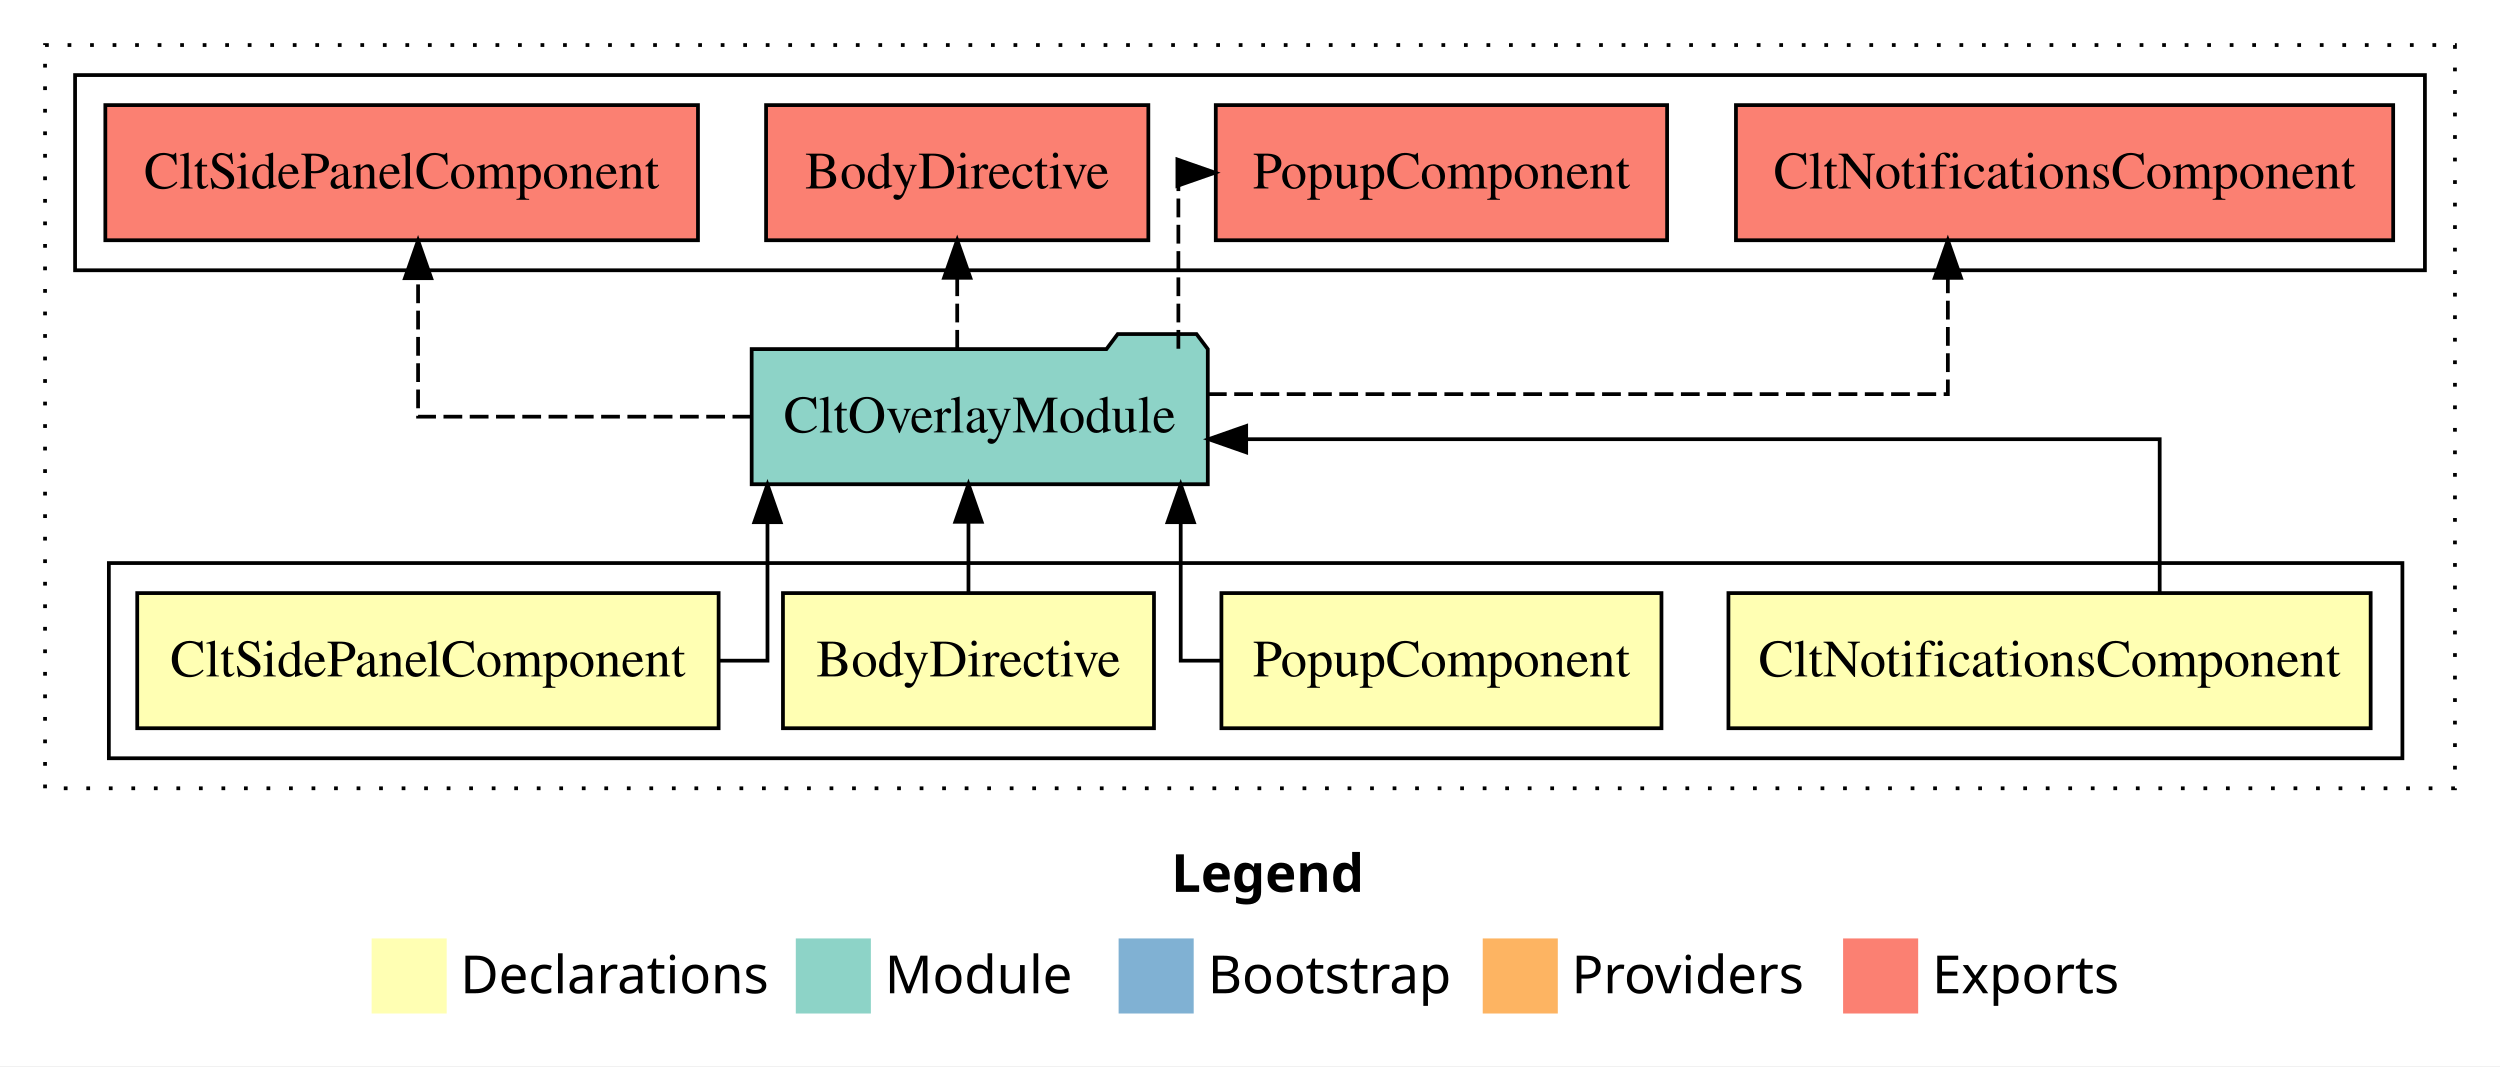
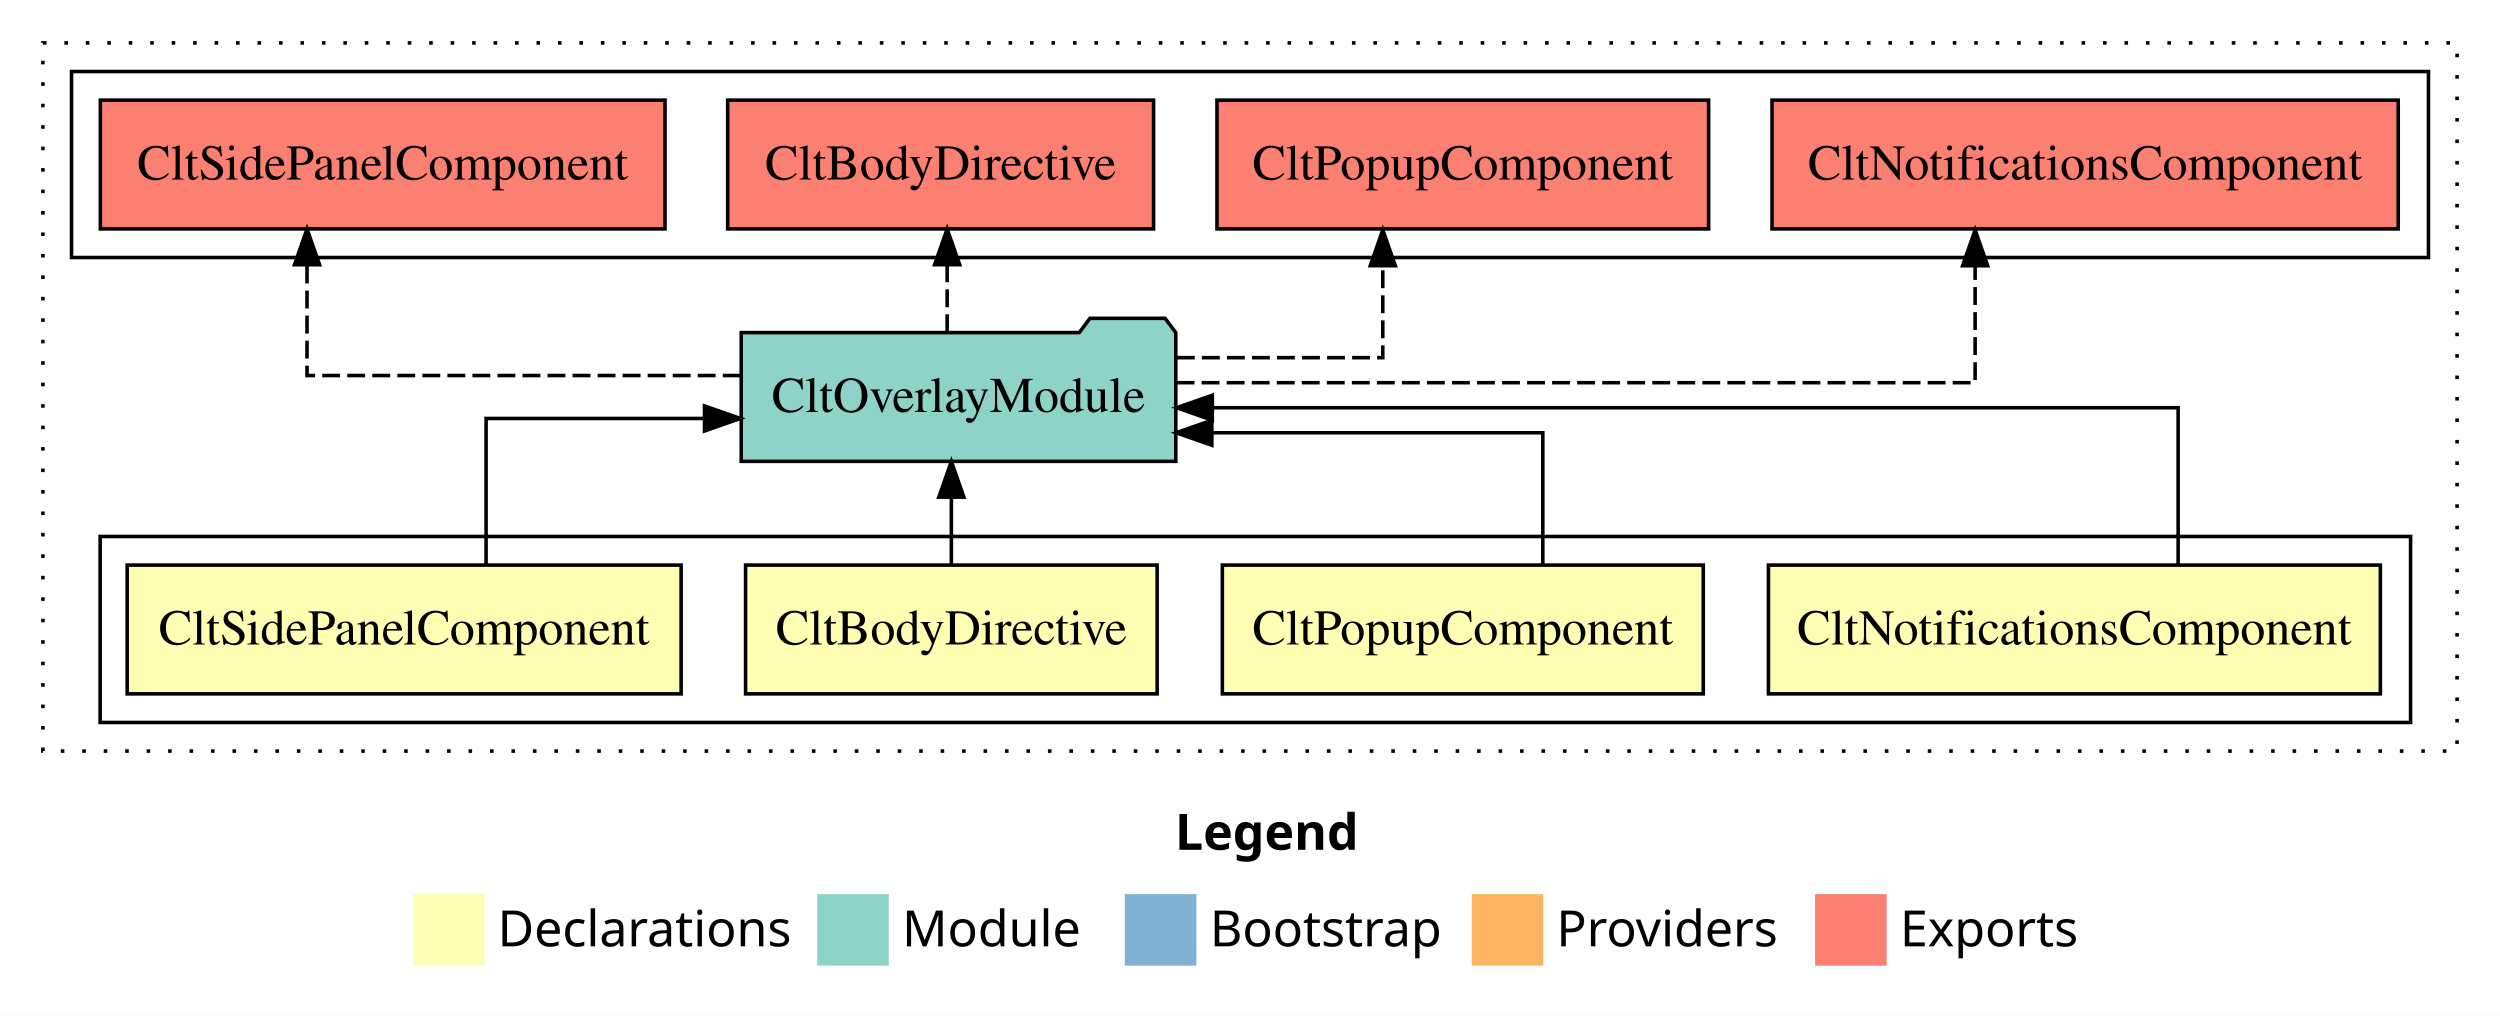
- <svg xmlns="http://www.w3.org/2000/svg" width="666pt" height="284pt" viewBox="0.00 0.00 666.00 284.00">
+ <svg xmlns="http://www.w3.org/2000/svg" width="699pt" height="284pt" viewBox="0.00 0.00 699.00 284.00">
  <g id="graph0" class="graph" transform="scale(1 1) rotate(0) translate(4 280)">
-     <polygon fill="#ffffff" stroke="transparent" points="-4,4 -4,-280 662,-280 662,4 -4,4" />
-     <text text-anchor="start" x="308.009" y="-42.4" font-family="sans-serif" font-weight="bold" font-size="14.00" fill="#000000">Legend</text>
-     <polygon fill="#ffffb3" stroke="transparent" points="95,-10 95,-30 115,-30 115,-10 95,-10" />
-     <text text-anchor="start" x="118.629" y="-15.4" font-family="sans-serif" font-size="14.00" fill="#000000">  Declarations</text>
-     <polygon fill="#8dd3c7" stroke="transparent" points="208,-10 208,-30 228,-30 228,-10 208,-10" />
-     <text text-anchor="start" x="231.725" y="-15.4" font-family="sans-serif" font-size="14.00" fill="#000000">  Module</text>
-     <polygon fill="#80b1d3" stroke="transparent" points="294,-10 294,-30 314,-30 314,-10 294,-10" />
-     <text text-anchor="start" x="317.781" y="-15.4" font-family="sans-serif" font-size="14.00" fill="#000000">  Bootstrap</text>
-     <polygon fill="#fdb462" stroke="transparent" points="391,-10 391,-30 411,-30 411,-10 391,-10" />
-     <text text-anchor="start" x="414.673" y="-15.4" font-family="sans-serif" font-size="14.00" fill="#000000">  Providers</text>
-     <polygon fill="#fb8072" stroke="transparent" points="487,-10 487,-30 507,-30 507,-10 487,-10" />
-     <text text-anchor="start" x="510.726" y="-15.4" font-family="sans-serif" font-size="14.00" fill="#000000">  Exports</text>
+     <polygon fill="#ffffff" stroke="transparent" points="-4,4 -4,-280 695,-280 695,4 -4,4" />
+     <text text-anchor="start" x="324.509" y="-42.4" font-family="sans-serif" font-weight="bold" font-size="14.00" fill="#000000">Legend</text>
+     <polygon fill="#ffffb3" stroke="transparent" points="111.5,-10 111.5,-30 131.5,-30 131.5,-10 111.5,-10" />
+     <text text-anchor="start" x="135.129" y="-15.4" font-family="sans-serif" font-size="14.00" fill="#000000">  Declarations</text>
+     <polygon fill="#8dd3c7" stroke="transparent" points="224.5,-10 224.5,-30 244.5,-30 244.5,-10 224.5,-10" />
+     <text text-anchor="start" x="248.225" y="-15.4" font-family="sans-serif" font-size="14.00" fill="#000000">  Module</text>
+     <polygon fill="#80b1d3" stroke="transparent" points="310.5,-10 310.5,-30 330.5,-30 330.5,-10 310.5,-10" />
+     <text text-anchor="start" x="334.281" y="-15.4" font-family="sans-serif" font-size="14.00" fill="#000000">  Bootstrap</text>
+     <polygon fill="#fdb462" stroke="transparent" points="407.5,-10 407.5,-30 427.5,-30 427.5,-10 407.5,-10" />
+     <text text-anchor="start" x="431.173" y="-15.4" font-family="sans-serif" font-size="14.00" fill="#000000">  Providers</text>
+     <polygon fill="#fb8072" stroke="transparent" points="503.5,-10 503.5,-30 523.5,-30 523.5,-10 503.5,-10" />
+     <text text-anchor="start" x="527.226" y="-15.4" font-family="sans-serif" font-size="14.00" fill="#000000">  Exports</text>
    <g id="clust1" class="cluster">
-       <polygon fill="none" stroke="#000000" stroke-dasharray="1,5" points="8,-70 8,-268 650,-268 650,-70 8,-70" />
+       <polygon fill="none" stroke="#000000" stroke-dasharray="1,5" points="8,-70 8,-268 683,-268 683,-70 8,-70" />
    </g>
    <g id="clust2" class="cluster">
-       <polygon fill="none" stroke="#000000" points="25,-78 25,-130 636,-130 636,-78 25,-78" />
+       <polygon fill="none" stroke="#000000" points="24,-78 24,-130 670,-130 670,-78 24,-78" />
    </g>
    <g id="clust8" class="cluster">
-       <polygon fill="none" stroke="#000000" points="16,-208 16,-260 642,-260 642,-208 16,-208" />
+       <polygon fill="none" stroke="#000000" points="16,-208 16,-260 675,-260 675,-208 16,-208" />
    </g>
    <g id="node1" class="node">
-       <polygon fill="#ffffb3" stroke="#000000" points="627.545,-122 456.455,-122 456.455,-86 627.545,-86 627.545,-122" />
-       <text text-anchor="middle" x="542" y="-99.8" font-family="Times,serif" font-size="14.00" fill="#000000">CltNotificationsComponent</text>
+       <polygon fill="#ffffb3" stroke="#000000" points="661.545,-122 490.455,-122 490.455,-86 661.545,-86 661.545,-122" />
+       <text text-anchor="middle" x="576" y="-99.8" font-family="Times,serif" font-size="14.00" fill="#000000">CltNotificationsComponent</text>
    </g>
    <g id="node5" class="node">
-       <polygon fill="#8dd3c7" stroke="#000000" points="317.755,-187 314.755,-191 293.755,-191 290.755,-187 196.245,-187 196.245,-151 317.755,-151 317.755,-187" />
-       <text text-anchor="middle" x="257" y="-164.8" font-family="Times,serif" font-size="14.00" fill="#000000">CltOverlayModule</text>
+       <polygon fill="#8dd3c7" stroke="#000000" points="324.755,-187 321.755,-191 300.755,-191 297.755,-187 203.245,-187 203.245,-151 324.755,-151 324.755,-187" />
+       <text text-anchor="middle" x="264" y="-164.8" font-family="Times,serif" font-size="14.00" fill="#000000">CltOverlayModule</text>
    </g>
    <g id="edge1" class="edge">
-       <path fill="none" stroke="#000000" d="M571.341,-122.022C571.341,-139.373 571.341,-163 571.341,-163 571.341,-163 327.981,-163 327.981,-163" />
-       <polygon fill="#000000" stroke="#000000" points="327.981,-159.5 317.981,-163 327.981,-166.5 327.981,-159.5" />
+       <path fill="none" stroke="#000000" d="M605.007,-122.267C605.007,-140.555 605.007,-166 605.007,-166 605.007,-166 334.965,-166 334.965,-166" />
+       <polygon fill="#000000" stroke="#000000" points="334.965,-162.5 324.965,-166 334.965,-169.5 334.965,-162.5" />
    </g>
    <g id="node2" class="node">
-       <polygon fill="#ffffb3" stroke="#000000" points="438.615,-122 321.385,-122 321.385,-86 438.615,-86 438.615,-122" />
-       <text text-anchor="middle" x="380" y="-99.8" font-family="Times,serif" font-size="14.00" fill="#000000">PopupComponent</text>
+       <polygon fill="#ffffb3" stroke="#000000" points="472.233,-122 337.767,-122 337.767,-86 472.233,-86 472.233,-122" />
+       <text text-anchor="middle" x="405" y="-99.8" font-family="Times,serif" font-size="14.00" fill="#000000">CltPopupComponent</text>
    </g>
    <g id="edge2" class="edge">
-       <path fill="none" stroke="#000000" d="M321.396,-104C314.885,-104 310.543,-104 310.543,-104 310.543,-104 310.543,-140.894 310.543,-140.894" />
-       <polygon fill="#000000" stroke="#000000" points="307.044,-140.894 310.543,-150.894 314.044,-140.894 307.044,-140.894" />
+       <path fill="none" stroke="#000000" d="M427.372,-122.009C427.372,-138.049 427.372,-159 427.372,-159 427.372,-159 334.834,-159 334.834,-159" />
+       <polygon fill="#000000" stroke="#000000" points="334.834,-155.5 324.834,-159 334.834,-162.5 334.834,-155.5" />
    </g>
    <g id="node3" class="node">
-       <polygon fill="#ffffb3" stroke="#000000" points="303.42,-122 204.58,-122 204.58,-86 303.42,-86 303.42,-122" />
-       <text text-anchor="middle" x="254" y="-99.8" font-family="Times,serif" font-size="14.00" fill="#000000">BodyDirective</text>
+       <polygon fill="#ffffb3" stroke="#000000" points="319.538,-122 204.462,-122 204.462,-86 319.538,-86 319.538,-122" />
+       <text text-anchor="middle" x="262" y="-99.8" font-family="Times,serif" font-size="14.00" fill="#000000">CltBodyDirective</text>
    </g>
    <g id="edge3" class="edge">
-       <path fill="none" stroke="#000000" d="M254,-122.106C254,-122.106 254,-140.991 254,-140.991" />
-       <polygon fill="#000000" stroke="#000000" points="250.5,-140.991 254,-150.991 257.5,-140.991 250.5,-140.991" />
+       <path fill="none" stroke="#000000" d="M262,-122.106C262,-122.106 262,-140.991 262,-140.991" />
+       <polygon fill="#000000" stroke="#000000" points="258.5,-140.991 262,-150.991 265.5,-140.991 258.5,-140.991" />
    </g>
    <g id="node4" class="node">
-       <polygon fill="#ffffb3" stroke="#000000" points="187.441,-122 32.559,-122 32.559,-86 187.441,-86 187.441,-122" />
-       <text text-anchor="middle" x="110" y="-99.8" font-family="Times,serif" font-size="14.00" fill="#000000">CltSidePanelComponent</text>
+       <polygon fill="#ffffb3" stroke="#000000" points="186.441,-122 31.559,-122 31.559,-86 186.441,-86 186.441,-122" />
+       <text text-anchor="middle" x="109" y="-99.8" font-family="Times,serif" font-size="14.00" fill="#000000">CltSidePanelComponent</text>
    </g>
    <g id="edge4" class="edge">
-       <path fill="none" stroke="#000000" d="M187.496,-104C195.321,-104 200.457,-104 200.457,-104 200.457,-104 200.457,-140.894 200.457,-140.894" />
-       <polygon fill="#000000" stroke="#000000" points="196.957,-140.894 200.457,-150.894 203.957,-140.894 196.957,-140.894" />
+       <path fill="none" stroke="#000000" d="M131.907,-122.022C131.907,-139.373 131.907,-163 131.907,-163 131.907,-163 192.98,-163 192.98,-163" />
+       <polygon fill="#000000" stroke="#000000" points="192.98,-166.5 202.98,-163 192.98,-159.5 192.98,-166.5" />
    </g>
    <g id="node6" class="node">
-       <polygon fill="#fb8072" stroke="#000000" points="633.544,-252 458.456,-252 458.456,-216 633.544,-216 633.544,-252" />
-       <text text-anchor="middle" x="546" y="-229.8" font-family="Times,serif" font-size="14.00" fill="#000000">CltNotificationsComponent </text>
+       <polygon fill="#fb8072" stroke="#000000" points="666.544,-252 491.456,-252 491.456,-216 666.544,-216 666.544,-252" />
+       <text text-anchor="middle" x="579" y="-229.8" font-family="Times,serif" font-size="14.00" fill="#000000">CltNotificationsComponent </text>
    </g>
    <g id="edge5" class="edge">
-       <path fill="none" stroke="#000000" stroke-dasharray="5,2" d="M317.794,-175C394.044,-175 514.909,-175 514.909,-175 514.909,-175 514.909,-205.977 514.909,-205.977" />
-       <polygon fill="#000000" stroke="#000000" points="511.409,-205.977 514.909,-215.977 518.409,-205.977 511.409,-205.977" />
+       <path fill="none" stroke="#000000" stroke-dasharray="5,2" d="M324.977,-173C408.497,-173 548.243,-173 548.243,-173 548.243,-173 548.243,-205.698 548.243,-205.698" />
+       <polygon fill="#000000" stroke="#000000" points="544.743,-205.698 548.243,-215.698 551.743,-205.698 544.743,-205.698" />
    </g>
    <g id="node7" class="node">
-       <polygon fill="#fb8072" stroke="#000000" points="440.116,-252 319.884,-252 319.884,-216 440.116,-216 440.116,-252" />
-       <text text-anchor="middle" x="380" y="-229.8" font-family="Times,serif" font-size="14.00" fill="#000000">PopupComponent </text>
+       <polygon fill="#fb8072" stroke="#000000" points="473.733,-252 336.267,-252 336.267,-216 473.733,-216 473.733,-252" />
+       <text text-anchor="middle" x="405" y="-229.8" font-family="Times,serif" font-size="14.00" fill="#000000">CltPopupComponent </text>
    </g>
    <g id="edge6" class="edge">
-       <path fill="none" stroke="#000000" stroke-dasharray="5,2" d="M309.918,-187.106C309.918,-206.339 309.918,-234 309.918,-234 309.918,-234 310.893,-234 310.893,-234" />
-       <polygon fill="#000000" stroke="#000000" points="309.663,-237.5 319.663,-234 309.663,-230.5 309.663,-237.5" />
+       <path fill="none" stroke="#000000" stroke-dasharray="5,2" d="M325.051,-180C354.118,-180 382.628,-180 382.628,-180 382.628,-180 382.628,-205.718 382.628,-205.718" />
+       <polygon fill="#000000" stroke="#000000" points="379.128,-205.718 382.628,-215.718 386.128,-205.718 379.128,-205.718" />
    </g>
    <g id="node8" class="node">
-       <polygon fill="#fb8072" stroke="#000000" points="301.919,-252 200.081,-252 200.081,-216 301.919,-216 301.919,-252" />
-       <text text-anchor="middle" x="251" y="-229.8" font-family="Times,serif" font-size="14.00" fill="#000000">BodyDirective </text>
+       <polygon fill="#fb8072" stroke="#000000" points="318.537,-252 199.463,-252 199.463,-216 318.537,-216 318.537,-252" />
+       <text text-anchor="middle" x="259" y="-229.8" font-family="Times,serif" font-size="14.00" fill="#000000">CltBodyDirective </text>
    </g>
    <g id="edge7" class="edge">
-       <path fill="none" stroke="#000000" stroke-dasharray="5,2" d="M251,-187.106C251,-187.106 251,-205.991 251,-205.991" />
-       <polygon fill="#000000" stroke="#000000" points="247.5,-205.991 251,-215.991 254.5,-205.991 247.5,-205.991" />
+       <path fill="none" stroke="#000000" stroke-dasharray="5,2" d="M260.821,-187.106C260.821,-187.106 260.821,-205.991 260.821,-205.991" />
+       <polygon fill="#000000" stroke="#000000" points="257.321,-205.991 260.821,-215.991 264.321,-205.991 257.321,-205.991" />
    </g>
    <g id="node9" class="node">
      <polygon fill="#fb8072" stroke="#000000" points="181.94,-252 24.06,-252 24.06,-216 181.94,-216 181.94,-252" />
      <text text-anchor="middle" x="103" y="-229.8" font-family="Times,serif" font-size="14.00" fill="#000000">CltSidePanelComponent </text>
    </g>
    <g id="edge8" class="edge">
-       <path fill="none" stroke="#000000" stroke-dasharray="5,2" d="M196.142,-169C154.717,-169 107.375,-169 107.375,-169 107.375,-169 107.375,-205.894 107.375,-205.894" />
-       <polygon fill="#000000" stroke="#000000" points="103.875,-205.894 107.375,-215.894 110.875,-205.894 103.875,-205.894" />
+       <path fill="none" stroke="#000000" stroke-dasharray="5,2" d="M203.091,-175C150.137,-175 81.843,-175 81.843,-175 81.843,-175 81.843,-205.977 81.843,-205.977" />
+       <polygon fill="#000000" stroke="#000000" points="78.343,-205.977 81.843,-215.977 85.343,-205.977 78.343,-205.977" />
    </g>
  </g>
</svg>
